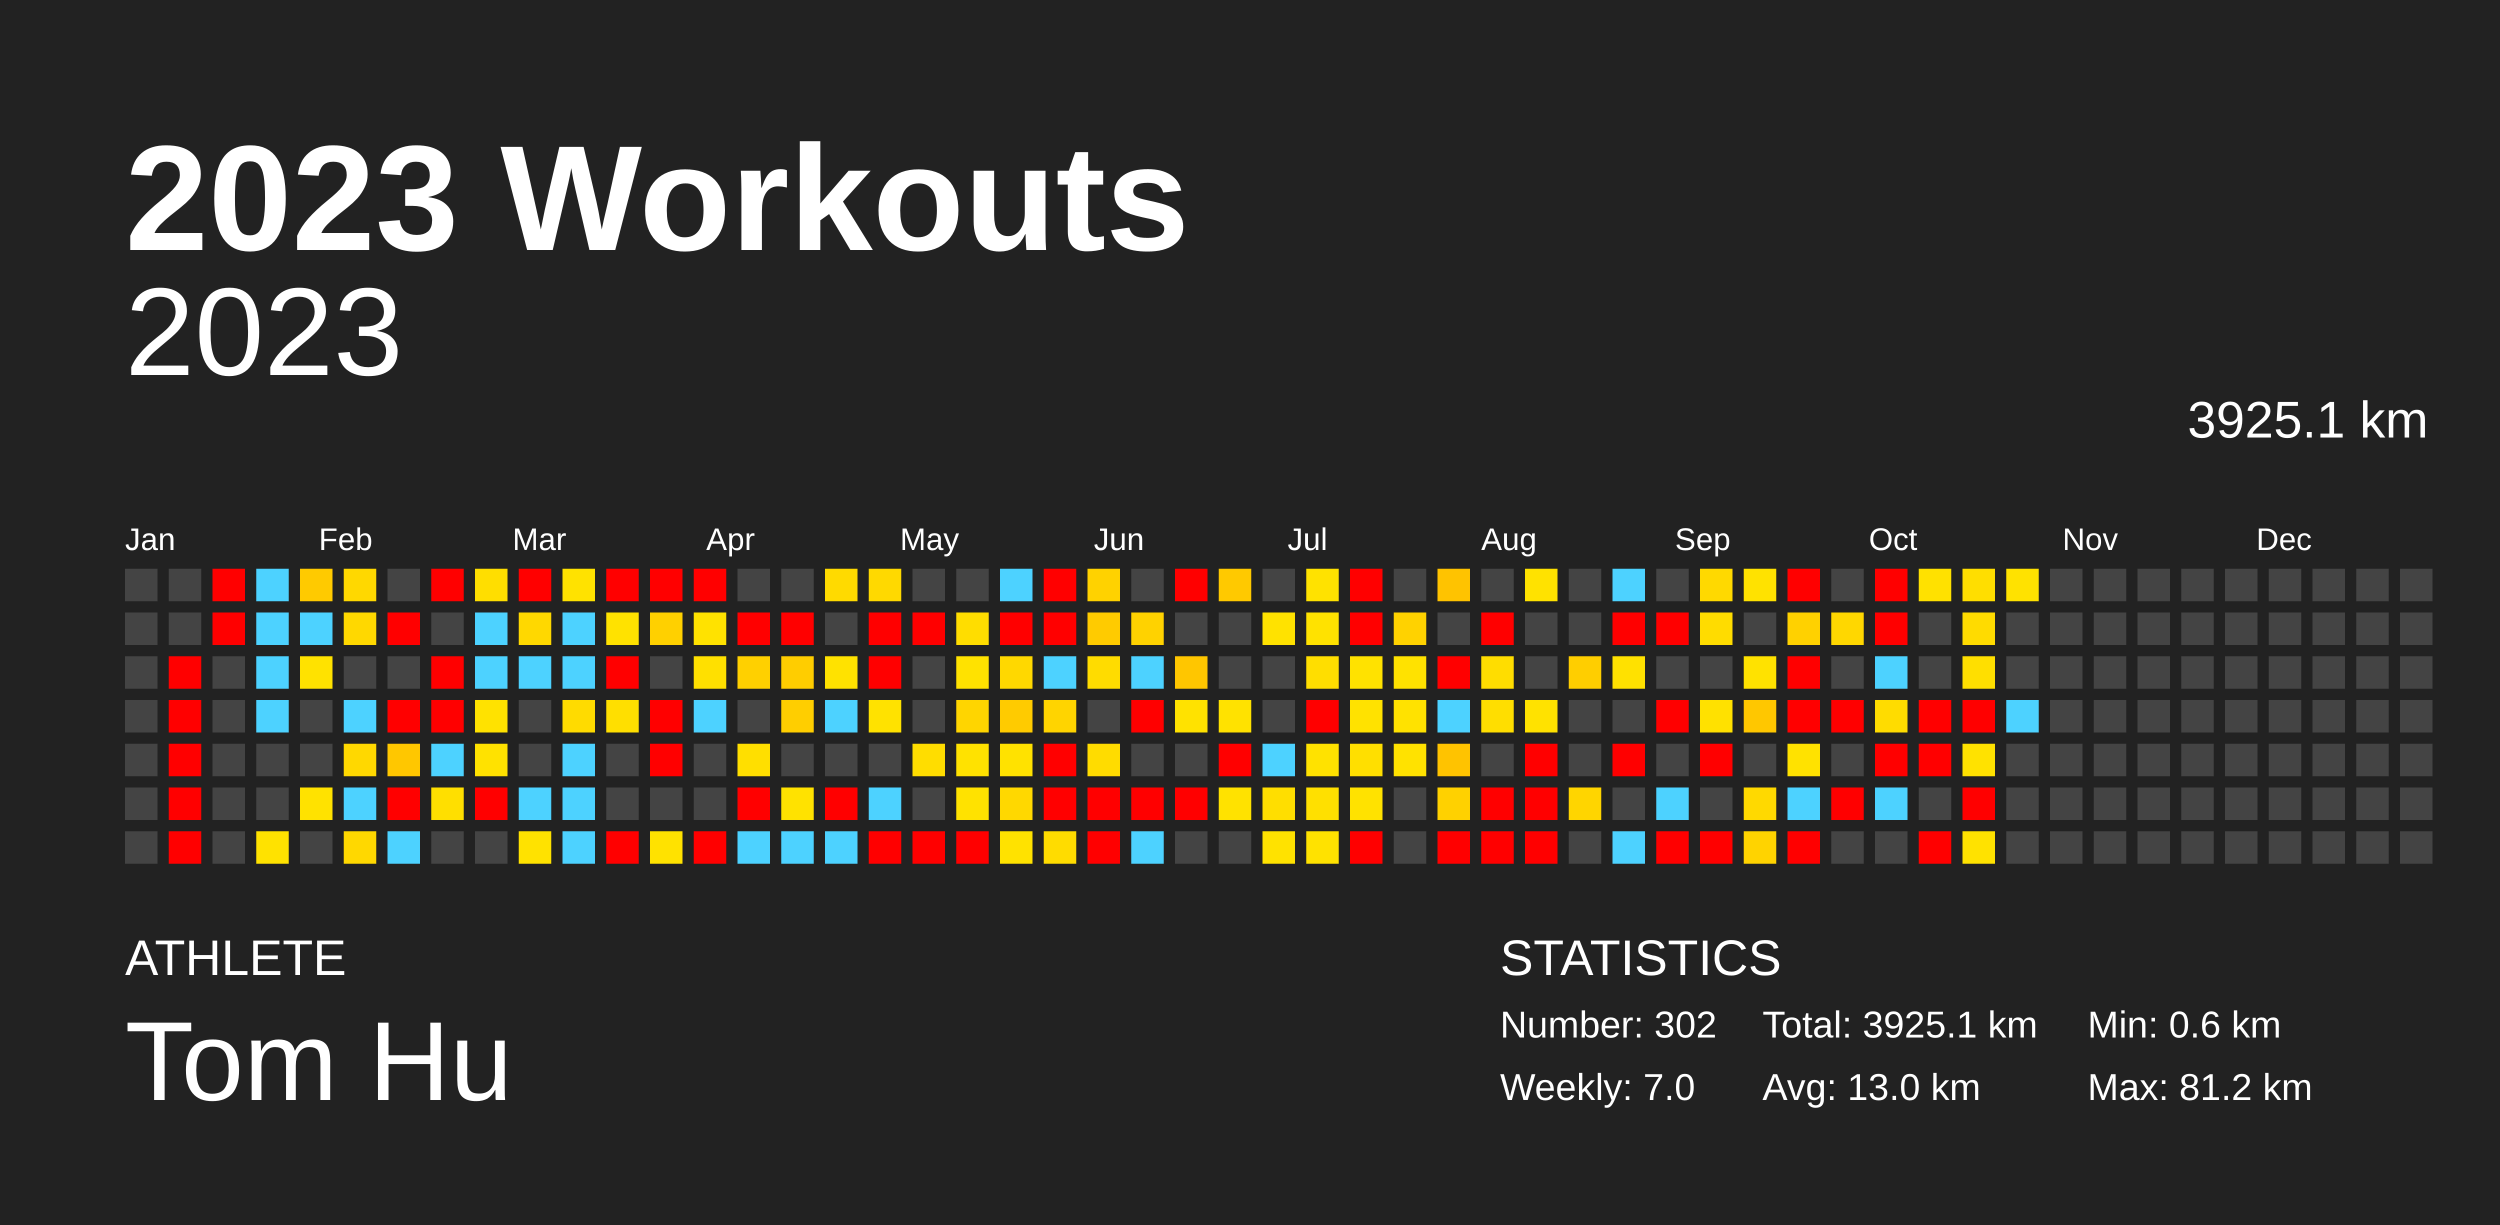
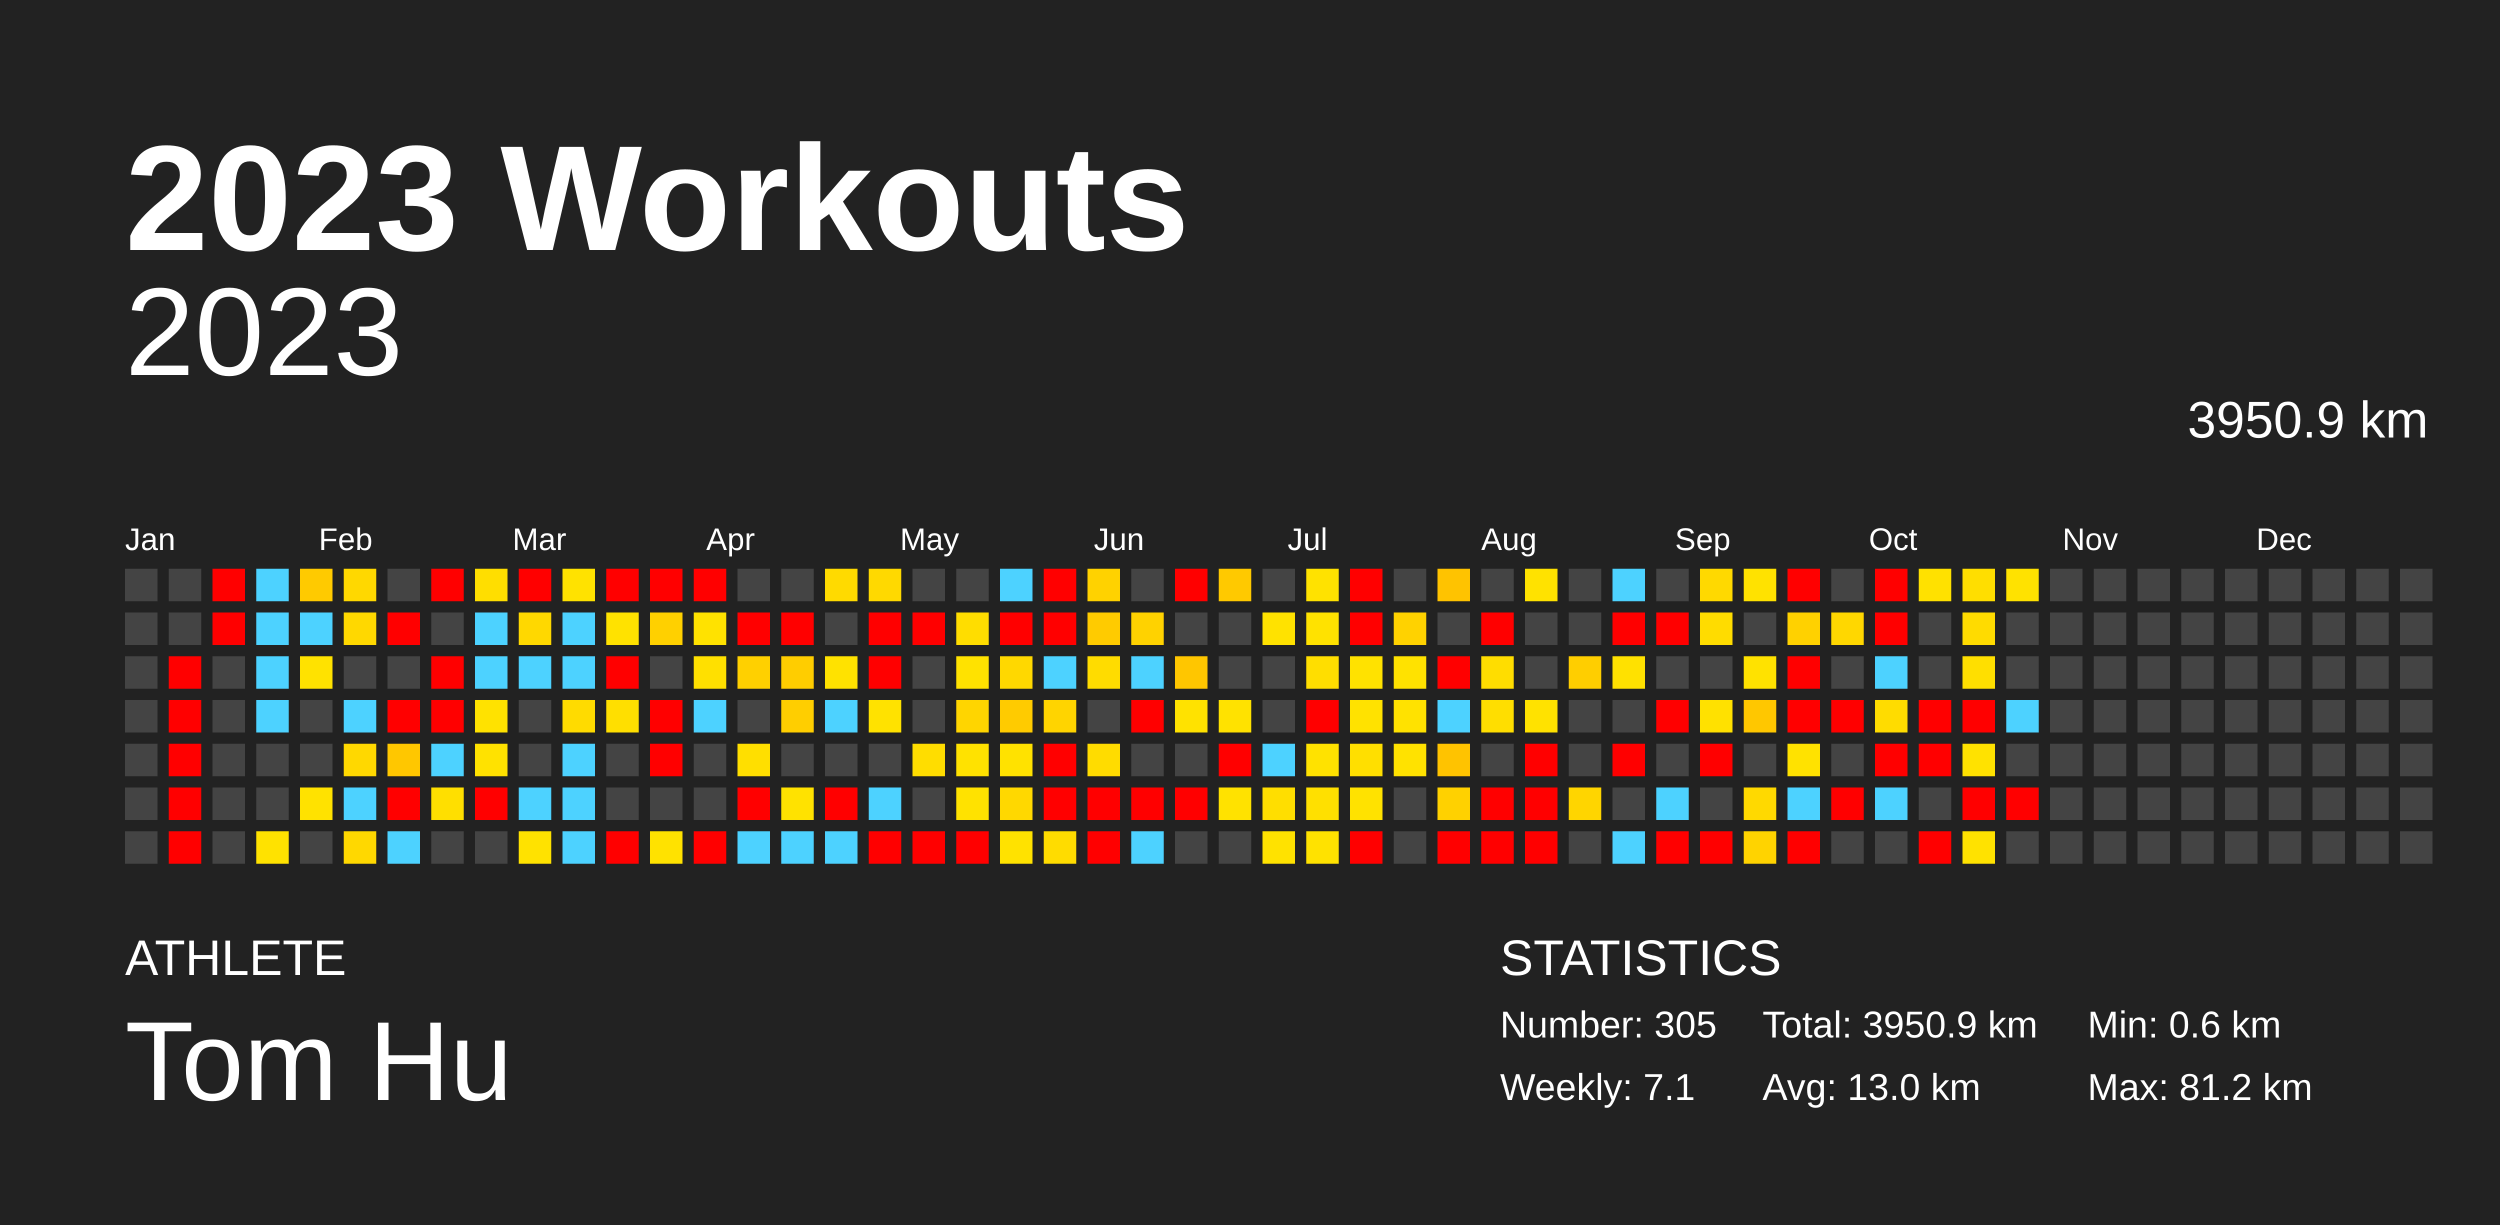
<svg xmlns="http://www.w3.org/2000/svg" baseProfile="full" height="98mm" version="1.1" viewBox="0,0,200,98" width="200mm">
  <defs />
  <rect fill="#222222" height="98" width="200" x="0" y="0" />
  <text fill="#FFFFFF" style="font-size:12px; font-family:Arial; font-weight:bold;" x="10" y="20">2023 Workouts</text>
  <text fill="#FFFFFF" style="font-size:4px; font-family:Arial" x="10" y="78">ATHLETE</text>
  <text fill="#FFFFFF" style="font-size:9px; font-family:Arial" x="10" y="88">Tom Hu</text>
  <text fill="#FFFFFF" style="font-size:4px; font-family:Arial" x="120" y="78">STATISTICS</text>
-   <text fill="#FFFFFF" style="font-size:3px; font-family:Arial" x="120" y="83">Number: 302</text>
-   <text fill="#FFFFFF" style="font-size:3px; font-family:Arial" x="120" y="88">Weekly: 7.0</text>
-   <text fill="#FFFFFF" style="font-size:3px; font-family:Arial" x="141" y="83">Total: 3925.1 km</text>
+   <text fill="#FFFFFF" style="font-size:3px; font-family:Arial" x="120" y="83">Number: 305</text>
+   <text fill="#FFFFFF" style="font-size:3px; font-family:Arial" x="120" y="88">Weekly: 7.1</text>
+   <text fill="#FFFFFF" style="font-size:3px; font-family:Arial" x="141" y="83">Total: 3950.9 km</text>
  <text fill="#FFFFFF" style="font-size:3px; font-family:Arial" x="141" y="88">Avg: 13.0 km</text>
  <text fill="#FFFFFF" style="font-size:3px; font-family:Arial" x="167" y="83">Min: 0.6 km</text>
  <text fill="#FFFFFF" style="font-size:3px; font-family:Arial" x="167" y="88">Max: 81.2 km</text>
  <text alignment-baseline="hanging" fill="#FFFFFF" style="font-size:10.0px; font-family:Arial;" x="10" y="30">2023</text>
-   <text alignment-baseline="hanging" fill="#FFFFFF" style="font-size:4.125px; font-family:Arial;" x="175" y="35">3925.1 km</text>
+   <text alignment-baseline="hanging" fill="#FFFFFF" style="font-size:4.125px; font-family:Arial;" x="175" y="35">3950.9 km</text>
  <text fill="#FFFFFF" style="font-size:2.5px; font-family:Arial" x="10.0" y="44">Jan</text>
  <text fill="#FFFFFF" style="font-size:2.5px; font-family:Arial" x="25.5" y="44">Feb</text>
  <text fill="#FFFFFF" style="font-size:2.5px; font-family:Arial" x="41.0" y="44">Mar</text>
  <text fill="#FFFFFF" style="font-size:2.5px; font-family:Arial" x="56.5" y="44">Apr</text>
  <text fill="#FFFFFF" style="font-size:2.5px; font-family:Arial" x="72.0" y="44">May</text>
  <text fill="#FFFFFF" style="font-size:2.5px; font-family:Arial" x="87.5" y="44">Jun</text>
  <text fill="#FFFFFF" style="font-size:2.5px; font-family:Arial" x="103.0" y="44">Jul</text>
  <text fill="#FFFFFF" style="font-size:2.5px; font-family:Arial" x="118.5" y="44">Aug</text>
  <text fill="#FFFFFF" style="font-size:2.5px; font-family:Arial" x="134.0" y="44">Sep</text>
  <text fill="#FFFFFF" style="font-size:2.5px; font-family:Arial" x="149.5" y="44">Oct</text>
  <text fill="#FFFFFF" style="font-size:2.5px; font-family:Arial" x="165.0" y="44">Nov</text>
  <text fill="#FFFFFF" style="font-size:2.5px; font-family:Arial" x="180.5" y="44">Dec</text>
  <rect fill="#444444" height="2.6" width="2.6" x="10.0" y="45.5" />
  <rect fill="#444444" height="2.6" width="2.6" x="10.0" y="49.0" />
  <rect fill="#444444" height="2.6" width="2.6" x="10.0" y="52.5" />
  <rect fill="#444444" height="2.6" width="2.6" x="10.0" y="56.0" />
  <rect fill="#444444" height="2.6" width="2.6" x="10.0" y="59.5" />
  <rect fill="#444444" height="2.6" width="2.6" x="10.0" y="63.0" />
  <rect fill="#444444" height="2.6" width="2.6" x="10.0" y="66.5" />
  <rect fill="#444444" height="2.6" width="2.6" x="13.5" y="45.5" />
  <rect fill="#444444" height="2.6" width="2.6" x="13.5" y="49.0" />
  <rect fill="red" height="2.6" width="2.6" x="13.5" y="52.5" />
  <rect fill="red" height="2.6" width="2.6" x="13.5" y="56.0" />
  <rect fill="red" height="2.6" width="2.6" x="13.5" y="59.5" />
  <rect fill="red" height="2.6" width="2.6" x="13.5" y="63.0" />
  <rect fill="red" height="2.6" width="2.6" x="13.5" y="66.5" />
  <rect fill="red" height="2.6" width="2.6" x="17.0" y="45.5" />
  <rect fill="red" height="2.6" width="2.6" x="17.0" y="49.0" />
  <rect fill="#444444" height="2.6" width="2.6" x="17.0" y="52.5" />
  <rect fill="#444444" height="2.6" width="2.6" x="17.0" y="56.0" />
  <rect fill="#444444" height="2.6" width="2.6" x="17.0" y="59.5" />
  <rect fill="#444444" height="2.6" width="2.6" x="17.0" y="63.0" />
  <rect fill="#444444" height="2.6" width="2.6" x="17.0" y="66.5" />
  <rect fill="#4dd2ff" height="2.6" width="2.6" x="20.5" y="45.5" />
  <rect fill="#4dd2ff" height="2.6" width="2.6" x="20.5" y="49.0" />
  <rect fill="#4dd2ff" height="2.6" width="2.6" x="20.5" y="52.5" />
  <rect fill="#4dd2ff" height="2.6" width="2.6" x="20.5" y="56.0" />
  <rect fill="#444444" height="2.6" width="2.6" x="20.5" y="59.5" />
  <rect fill="#444444" height="2.6" width="2.6" x="20.5" y="63.0" />
  <rect fill="#ffe200" height="2.6" width="2.6" x="20.5" y="66.5" />
  <rect fill="#ffca00" height="2.6" width="2.6" x="24.0" y="45.5" />
  <rect fill="#4dd2ff" height="2.6" width="2.6" x="24.0" y="49.0" />
  <rect fill="#ffe200" height="2.6" width="2.6" x="24.0" y="52.5" />
  <rect fill="#444444" height="2.6" width="2.6" x="24.0" y="56.0" />
  <rect fill="#444444" height="2.6" width="2.6" x="24.0" y="59.5" />
  <rect fill="#ffe200" height="2.6" width="2.6" x="24.0" y="63.0" />
  <rect fill="#444444" height="2.6" width="2.6" x="24.0" y="66.5" />
  <rect fill="#ffd800" height="2.6" width="2.6" x="27.5" y="45.5" />
  <rect fill="#ffd800" height="2.6" width="2.6" x="27.5" y="49.0" />
  <rect fill="#444444" height="2.6" width="2.6" x="27.5" y="52.5" />
  <rect fill="#4dd2ff" height="2.6" width="2.6" x="27.5" y="56.0" />
  <rect fill="#ffd800" height="2.6" width="2.6" x="27.5" y="59.5" />
  <rect fill="#4dd2ff" height="2.6" width="2.6" x="27.5" y="63.0" />
  <rect fill="#ffd800" height="2.6" width="2.6" x="27.5" y="66.5" />
  <rect fill="#444444" height="2.6" width="2.6" x="31.0" y="45.5" />
  <rect fill="red" height="2.6" width="2.6" x="31.0" y="49.0" />
  <rect fill="#444444" height="2.6" width="2.6" x="31.0" y="52.5" />
  <rect fill="red" height="2.6" width="2.6" x="31.0" y="56.0" />
  <rect fill="#ffc700" height="2.6" width="2.6" x="31.0" y="59.5" />
  <rect fill="red" height="2.6" width="2.6" x="31.0" y="63.0" />
  <rect fill="#4dd2ff" height="2.6" width="2.6" x="31.0" y="66.5" />
  <rect fill="red" height="2.6" width="2.6" x="34.5" y="45.5" />
  <rect fill="#444444" height="2.6" width="2.6" x="34.5" y="49.0" />
  <rect fill="red" height="2.6" width="2.6" x="34.5" y="52.5" />
  <rect fill="red" height="2.6" width="2.6" x="34.5" y="56.0" />
  <rect fill="#4dd2ff" height="2.6" width="2.6" x="34.5" y="59.5" />
  <rect fill="#ffdf00" height="2.6" width="2.6" x="34.5" y="63.0" />
  <rect fill="#444444" height="2.6" width="2.6" x="34.5" y="66.5" />
  <rect fill="#ffde00" height="2.6" width="2.6" x="38.0" y="45.5" />
  <rect fill="#4dd2ff" height="2.6" width="2.6" x="38.0" y="49.0" />
  <rect fill="#4dd2ff" height="2.6" width="2.6" x="38.0" y="52.5" />
  <rect fill="#ffe200" height="2.6" width="2.6" x="38.0" y="56.0" />
  <rect fill="#ffe200" height="2.6" width="2.6" x="38.0" y="59.5" />
  <rect fill="red" height="2.6" width="2.6" x="38.0" y="63.0" />
  <rect fill="#444444" height="2.6" width="2.6" x="38.0" y="66.5" />
  <rect fill="red" height="2.6" width="2.6" x="41.5" y="45.5" />
  <rect fill="#ffd800" height="2.6" width="2.6" x="41.5" y="49.0" />
  <rect fill="#4dd2ff" height="2.6" width="2.6" x="41.5" y="52.5" />
  <rect fill="#444444" height="2.6" width="2.6" x="41.5" y="56.0" />
  <rect fill="#444444" height="2.6" width="2.6" x="41.5" y="59.5" />
  <rect fill="#4dd2ff" height="2.6" width="2.6" x="41.5" y="63.0" />
  <rect fill="#ffe200" height="2.6" width="2.6" x="41.5" y="66.5" />
  <rect fill="#ffe200" height="2.6" width="2.6" x="45.0" y="45.5" />
  <rect fill="#4dd2ff" height="2.6" width="2.6" x="45.0" y="49.0" />
  <rect fill="#4dd2ff" height="2.6" width="2.6" x="45.0" y="52.5" />
  <rect fill="#ffdb00" height="2.6" width="2.6" x="45.0" y="56.0" />
  <rect fill="#4dd2ff" height="2.6" width="2.6" x="45.0" y="59.5" />
  <rect fill="#4dd2ff" height="2.6" width="2.6" x="45.0" y="63.0" />
  <rect fill="#4dd2ff" height="2.6" width="2.6" x="45.0" y="66.5" />
  <rect fill="red" height="2.6" width="2.6" x="48.5" y="45.5" />
  <rect fill="#ffe200" height="2.6" width="2.6" x="48.5" y="49.0" />
  <rect fill="red" height="2.6" width="2.6" x="48.5" y="52.5" />
  <rect fill="#ffdf00" height="2.6" width="2.6" x="48.5" y="56.0" />
  <rect fill="#444444" height="2.6" width="2.6" x="48.5" y="59.5" />
  <rect fill="#444444" height="2.6" width="2.6" x="48.5" y="63.0" />
  <rect fill="red" height="2.6" width="2.6" x="48.5" y="66.5" />
  <rect fill="red" height="2.6" width="2.6" x="52.0" y="45.5" />
  <rect fill="#ffd000" height="2.6" width="2.6" x="52.0" y="49.0" />
  <rect fill="#444444" height="2.6" width="2.6" x="52.0" y="52.5" />
  <rect fill="red" height="2.6" width="2.6" x="52.0" y="56.0" />
  <rect fill="red" height="2.6" width="2.6" x="52.0" y="59.5" />
  <rect fill="#444444" height="2.6" width="2.6" x="52.0" y="63.0" />
  <rect fill="#ffe200" height="2.6" width="2.6" x="52.0" y="66.5" />
  <rect fill="red" height="2.6" width="2.6" x="55.5" y="45.5" />
  <rect fill="#ffe200" height="2.6" width="2.6" x="55.5" y="49.0" />
  <rect fill="#ffe000" height="2.6" width="2.6" x="55.5" y="52.5" />
  <rect fill="#4dd2ff" height="2.6" width="2.6" x="55.5" y="56.0" />
  <rect fill="#444444" height="2.6" width="2.6" x="55.5" y="59.5" />
  <rect fill="#444444" height="2.6" width="2.6" x="55.5" y="63.0" />
  <rect fill="red" height="2.6" width="2.6" x="55.5" y="66.5" />
  <rect fill="#444444" height="2.6" width="2.6" x="59.0" y="45.5" />
  <rect fill="red" height="2.6" width="2.6" x="59.0" y="49.0" />
  <rect fill="#ffd000" height="2.6" width="2.6" x="59.0" y="52.5" />
  <rect fill="#444444" height="2.6" width="2.6" x="59.0" y="56.0" />
  <rect fill="#ffdf00" height="2.6" width="2.6" x="59.0" y="59.5" />
  <rect fill="red" height="2.6" width="2.6" x="59.0" y="63.0" />
  <rect fill="#4dd2ff" height="2.6" width="2.6" x="59.0" y="66.5" />
  <rect fill="#444444" height="2.6" width="2.6" x="62.5" y="45.5" />
  <rect fill="red" height="2.6" width="2.6" x="62.5" y="49.0" />
  <rect fill="#ffcd00" height="2.6" width="2.6" x="62.5" y="52.5" />
  <rect fill="#ffce00" height="2.6" width="2.6" x="62.5" y="56.0" />
  <rect fill="#444444" height="2.6" width="2.6" x="62.5" y="59.5" />
  <rect fill="#ffe200" height="2.6" width="2.6" x="62.5" y="63.0" />
  <rect fill="#4dd2ff" height="2.6" width="2.6" x="62.5" y="66.5" />
  <rect fill="#ffda00" height="2.6" width="2.6" x="66.0" y="45.5" />
  <rect fill="#444444" height="2.6" width="2.6" x="66.0" y="49.0" />
  <rect fill="#ffe200" height="2.6" width="2.6" x="66.0" y="52.5" />
  <rect fill="#4dd2ff" height="2.6" width="2.6" x="66.0" y="56.0" />
  <rect fill="#444444" height="2.6" width="2.6" x="66.0" y="59.5" />
  <rect fill="red" height="2.6" width="2.6" x="66.0" y="63.0" />
  <rect fill="#4dd2ff" height="2.6" width="2.6" x="66.0" y="66.5" />
  <rect fill="#ffd900" height="2.6" width="2.6" x="69.5" y="45.5" />
  <rect fill="red" height="2.6" width="2.6" x="69.5" y="49.0" />
  <rect fill="red" height="2.6" width="2.6" x="69.5" y="52.5" />
  <rect fill="#ffe200" height="2.6" width="2.6" x="69.5" y="56.0" />
  <rect fill="#444444" height="2.6" width="2.6" x="69.5" y="59.5" />
  <rect fill="#4dd2ff" height="2.6" width="2.6" x="69.5" y="63.0" />
  <rect fill="red" height="2.6" width="2.6" x="69.5" y="66.5" />
  <rect fill="#444444" height="2.6" width="2.6" x="73.0" y="45.5" />
  <rect fill="red" height="2.6" width="2.6" x="73.0" y="49.0" />
  <rect fill="#444444" height="2.6" width="2.6" x="73.0" y="52.5" />
  <rect fill="#444444" height="2.6" width="2.6" x="73.0" y="56.0" />
  <rect fill="#ffdd00" height="2.6" width="2.6" x="73.0" y="59.5" />
  <rect fill="#444444" height="2.6" width="2.6" x="73.0" y="63.0" />
  <rect fill="red" height="2.6" width="2.6" x="73.0" y="66.5" />
  <rect fill="#444444" height="2.6" width="2.6" x="76.5" y="45.5" />
  <rect fill="#ffdd00" height="2.6" width="2.6" x="76.5" y="49.0" />
  <rect fill="#ffe200" height="2.6" width="2.6" x="76.5" y="52.5" />
  <rect fill="#ffd500" height="2.6" width="2.6" x="76.5" y="56.0" />
  <rect fill="#ffe200" height="2.6" width="2.6" x="76.5" y="59.5" />
  <rect fill="#ffe200" height="2.6" width="2.6" x="76.5" y="63.0" />
  <rect fill="red" height="2.6" width="2.6" x="76.5" y="66.5" />
  <rect fill="#4dd2ff" height="2.6" width="2.6" x="80.0" y="45.5" />
  <rect fill="red" height="2.6" width="2.6" x="80.0" y="49.0" />
  <rect fill="#ffd800" height="2.6" width="2.6" x="80.0" y="52.5" />
  <rect fill="#ffcb00" height="2.6" width="2.6" x="80.0" y="56.0" />
  <rect fill="#ffe200" height="2.6" width="2.6" x="80.0" y="59.5" />
  <rect fill="#ffd800" height="2.6" width="2.6" x="80.0" y="63.0" />
  <rect fill="#ffe200" height="2.6" width="2.6" x="80.0" y="66.5" />
  <rect fill="red" height="2.6" width="2.6" x="83.5" y="45.5" />
  <rect fill="red" height="2.6" width="2.6" x="83.5" y="49.0" />
  <rect fill="#4dd2ff" height="2.6" width="2.6" x="83.5" y="52.5" />
  <rect fill="#ffd400" height="2.6" width="2.6" x="83.5" y="56.0" />
  <rect fill="red" height="2.6" width="2.6" x="83.5" y="59.5" />
  <rect fill="red" height="2.6" width="2.6" x="83.5" y="63.0" />
  <rect fill="#ffdc00" height="2.6" width="2.6" x="83.5" y="66.5" />
  <rect fill="#ffd200" height="2.6" width="2.6" x="87.0" y="45.5" />
  <rect fill="#ffcb00" height="2.6" width="2.6" x="87.0" y="49.0" />
  <rect fill="#ffdc00" height="2.6" width="2.6" x="87.0" y="52.5" />
  <rect fill="#444444" height="2.6" width="2.6" x="87.0" y="56.0" />
  <rect fill="#ffdc00" height="2.6" width="2.6" x="87.0" y="59.5" />
  <rect fill="red" height="2.6" width="2.6" x="87.0" y="63.0" />
  <rect fill="red" height="2.6" width="2.6" x="87.0" y="66.5" />
  <rect fill="#444444" height="2.6" width="2.6" x="90.5" y="45.5" />
  <rect fill="#ffd200" height="2.6" width="2.6" x="90.5" y="49.0" />
  <rect fill="#4dd2ff" height="2.6" width="2.6" x="90.5" y="52.5" />
  <rect fill="red" height="2.6" width="2.6" x="90.5" y="56.0" />
  <rect fill="#444444" height="2.6" width="2.6" x="90.5" y="59.5" />
  <rect fill="red" height="2.6" width="2.6" x="90.5" y="63.0" />
  <rect fill="#4dd2ff" height="2.6" width="2.6" x="90.5" y="66.5" />
  <rect fill="red" height="2.6" width="2.6" x="94.0" y="45.5" />
  <rect fill="#444444" height="2.6" width="2.6" x="94.0" y="49.0" />
  <rect fill="#ffc600" height="2.6" width="2.6" x="94.0" y="52.5" />
  <rect fill="#ffe200" height="2.6" width="2.6" x="94.0" y="56.0" />
  <rect fill="#444444" height="2.6" width="2.6" x="94.0" y="59.5" />
  <rect fill="red" height="2.6" width="2.6" x="94.0" y="63.0" />
  <rect fill="#444444" height="2.6" width="2.6" x="94.0" y="66.5" />
  <rect fill="#ffc900" height="2.6" width="2.6" x="97.5" y="45.5" />
  <rect fill="#444444" height="2.6" width="2.6" x="97.5" y="49.0" />
  <rect fill="#444444" height="2.6" width="2.6" x="97.5" y="52.5" />
  <rect fill="#ffe200" height="2.6" width="2.6" x="97.5" y="56.0" />
  <rect fill="red" height="2.6" width="2.6" x="97.5" y="59.5" />
  <rect fill="#ffe200" height="2.6" width="2.6" x="97.5" y="63.0" />
  <rect fill="#444444" height="2.6" width="2.6" x="97.5" y="66.5" />
  <rect fill="#444444" height="2.6" width="2.6" x="101.0" y="45.5" />
  <rect fill="#ffe200" height="2.6" width="2.6" x="101.0" y="49.0" />
  <rect fill="#444444" height="2.6" width="2.6" x="101.0" y="52.5" />
  <rect fill="#444444" height="2.6" width="2.6" x="101.0" y="56.0" />
  <rect fill="#4dd2ff" height="2.6" width="2.6" x="101.0" y="59.5" />
  <rect fill="#ffde00" height="2.6" width="2.6" x="101.0" y="63.0" />
  <rect fill="#ffe200" height="2.6" width="2.6" x="101.0" y="66.5" />
  <rect fill="#ffe200" height="2.6" width="2.6" x="104.5" y="45.5" />
  <rect fill="#ffe200" height="2.6" width="2.6" x="104.5" y="49.0" />
  <rect fill="#ffde00" height="2.6" width="2.6" x="104.5" y="52.5" />
  <rect fill="red" height="2.6" width="2.6" x="104.5" y="56.0" />
  <rect fill="#ffe200" height="2.6" width="2.6" x="104.5" y="59.5" />
  <rect fill="#ffe000" height="2.6" width="2.6" x="104.5" y="63.0" />
  <rect fill="#ffe200" height="2.6" width="2.6" x="104.5" y="66.5" />
  <rect fill="red" height="2.6" width="2.6" x="108.0" y="45.5" />
  <rect fill="red" height="2.6" width="2.6" x="108.0" y="49.0" />
  <rect fill="#ffe200" height="2.6" width="2.6" x="108.0" y="52.5" />
  <rect fill="#ffe200" height="2.6" width="2.6" x="108.0" y="56.0" />
  <rect fill="#ffdf00" height="2.6" width="2.6" x="108.0" y="59.5" />
  <rect fill="#ffe200" height="2.6" width="2.6" x="108.0" y="63.0" />
  <rect fill="red" height="2.6" width="2.6" x="108.0" y="66.5" />
  <rect fill="#444444" height="2.6" width="2.6" x="111.5" y="45.5" />
  <rect fill="#ffd200" height="2.6" width="2.6" x="111.5" y="49.0" />
  <rect fill="#ffe200" height="2.6" width="2.6" x="111.5" y="52.5" />
  <rect fill="#ffe200" height="2.6" width="2.6" x="111.5" y="56.0" />
  <rect fill="#ffe200" height="2.6" width="2.6" x="111.5" y="59.5" />
  <rect fill="#444444" height="2.6" width="2.6" x="111.5" y="63.0" />
  <rect fill="#444444" height="2.6" width="2.6" x="111.5" y="66.5" />
  <rect fill="#ffc300" height="2.6" width="2.6" x="115.0" y="45.5" />
  <rect fill="#444444" height="2.6" width="2.6" x="115.0" y="49.0" />
  <rect fill="red" height="2.6" width="2.6" x="115.0" y="52.5" />
  <rect fill="#4dd2ff" height="2.6" width="2.6" x="115.0" y="56.0" />
  <rect fill="#ffc300" height="2.6" width="2.6" x="115.0" y="59.5" />
  <rect fill="#ffd100" height="2.6" width="2.6" x="115.0" y="63.0" />
  <rect fill="red" height="2.6" width="2.6" x="115.0" y="66.5" />
  <rect fill="#444444" height="2.6" width="2.6" x="118.5" y="45.5" />
  <rect fill="red" height="2.6" width="2.6" x="118.5" y="49.0" />
  <rect fill="#ffdd00" height="2.6" width="2.6" x="118.5" y="52.5" />
  <rect fill="#ffde00" height="2.6" width="2.6" x="118.5" y="56.0" />
  <rect fill="#444444" height="2.6" width="2.6" x="118.5" y="59.5" />
  <rect fill="red" height="2.6" width="2.6" x="118.5" y="63.0" />
  <rect fill="red" height="2.6" width="2.6" x="118.5" y="66.5" />
  <rect fill="#ffe200" height="2.6" width="2.6" x="122.0" y="45.5" />
  <rect fill="#444444" height="2.6" width="2.6" x="122.0" y="49.0" />
  <rect fill="#444444" height="2.6" width="2.6" x="122.0" y="52.5" />
  <rect fill="#ffe200" height="2.6" width="2.6" x="122.0" y="56.0" />
  <rect fill="red" height="2.6" width="2.6" x="122.0" y="59.5" />
  <rect fill="red" height="2.6" width="2.6" x="122.0" y="63.0" />
  <rect fill="red" height="2.6" width="2.6" x="122.0" y="66.5" />
  <rect fill="#444444" height="2.6" width="2.6" x="125.5" y="45.5" />
  <rect fill="#444444" height="2.6" width="2.6" x="125.5" y="49.0" />
  <rect fill="#ffce00" height="2.6" width="2.6" x="125.5" y="52.5" />
  <rect fill="#444444" height="2.6" width="2.6" x="125.5" y="56.0" />
  <rect fill="#444444" height="2.6" width="2.6" x="125.5" y="59.5" />
  <rect fill="#ffd500" height="2.6" width="2.6" x="125.5" y="63.0" />
  <rect fill="#444444" height="2.6" width="2.6" x="125.5" y="66.5" />
  <rect fill="#4dd2ff" height="2.6" width="2.6" x="129.0" y="45.5" />
  <rect fill="red" height="2.6" width="2.6" x="129.0" y="49.0" />
  <rect fill="#ffe100" height="2.6" width="2.6" x="129.0" y="52.5" />
  <rect fill="#444444" height="2.6" width="2.6" x="129.0" y="56.0" />
  <rect fill="red" height="2.6" width="2.6" x="129.0" y="59.5" />
  <rect fill="#444444" height="2.6" width="2.6" x="129.0" y="63.0" />
  <rect fill="#4dd2ff" height="2.6" width="2.6" x="129.0" y="66.5" />
  <rect fill="#444444" height="2.6" width="2.6" x="132.5" y="45.5" />
  <rect fill="red" height="2.6" width="2.6" x="132.5" y="49.0" />
  <rect fill="#444444" height="2.6" width="2.6" x="132.5" y="52.5" />
  <rect fill="red" height="2.6" width="2.6" x="132.5" y="56.0" />
  <rect fill="#444444" height="2.6" width="2.6" x="132.5" y="59.5" />
  <rect fill="#4dd2ff" height="2.6" width="2.6" x="132.5" y="63.0" />
  <rect fill="red" height="2.6" width="2.6" x="132.5" y="66.5" />
  <rect fill="#ffd900" height="2.6" width="2.6" x="136.0" y="45.5" />
  <rect fill="#ffdc00" height="2.6" width="2.6" x="136.0" y="49.0" />
  <rect fill="#444444" height="2.6" width="2.6" x="136.0" y="52.5" />
  <rect fill="#ffe100" height="2.6" width="2.6" x="136.0" y="56.0" />
  <rect fill="red" height="2.6" width="2.6" x="136.0" y="59.5" />
  <rect fill="#444444" height="2.6" width="2.6" x="136.0" y="63.0" />
  <rect fill="red" height="2.6" width="2.6" x="136.0" y="66.5" />
  <rect fill="#ffe200" height="2.6" width="2.6" x="139.5" y="45.5" />
  <rect fill="#444444" height="2.6" width="2.6" x="139.5" y="49.0" />
  <rect fill="#ffe200" height="2.6" width="2.6" x="139.5" y="52.5" />
  <rect fill="#ffc700" height="2.6" width="2.6" x="139.5" y="56.0" />
  <rect fill="#444444" height="2.6" width="2.6" x="139.5" y="59.5" />
  <rect fill="#ffd900" height="2.6" width="2.6" x="139.5" y="63.0" />
  <rect fill="#ffd300" height="2.6" width="2.6" x="139.5" y="66.5" />
  <rect fill="red" height="2.6" width="2.6" x="143.0" y="45.5" />
  <rect fill="#ffd100" height="2.6" width="2.6" x="143.0" y="49.0" />
  <rect fill="red" height="2.6" width="2.6" x="143.0" y="52.5" />
  <rect fill="red" height="2.6" width="2.6" x="143.0" y="56.0" />
  <rect fill="#ffe200" height="2.6" width="2.6" x="143.0" y="59.5" />
  <rect fill="#4dd2ff" height="2.6" width="2.6" x="143.0" y="63.0" />
  <rect fill="red" height="2.6" width="2.6" x="143.0" y="66.5" />
  <rect fill="#444444" height="2.6" width="2.6" x="146.5" y="45.5" />
  <rect fill="#ffd700" height="2.6" width="2.6" x="146.5" y="49.0" />
  <rect fill="#444444" height="2.6" width="2.6" x="146.5" y="52.5" />
  <rect fill="red" height="2.6" width="2.6" x="146.5" y="56.0" />
  <rect fill="#444444" height="2.6" width="2.6" x="146.5" y="59.5" />
  <rect fill="red" height="2.6" width="2.6" x="146.5" y="63.0" />
  <rect fill="#444444" height="2.6" width="2.6" x="146.5" y="66.5" />
  <rect fill="red" height="2.6" width="2.6" x="150.0" y="45.5" />
  <rect fill="red" height="2.6" width="2.6" x="150.0" y="49.0" />
  <rect fill="#4dd2ff" height="2.6" width="2.6" x="150.0" y="52.5" />
  <rect fill="#ffdc00" height="2.6" width="2.6" x="150.0" y="56.0" />
  <rect fill="red" height="2.6" width="2.6" x="150.0" y="59.5" />
  <rect fill="#4dd2ff" height="2.6" width="2.6" x="150.0" y="63.0" />
  <rect fill="#444444" height="2.6" width="2.6" x="150.0" y="66.5" />
  <rect fill="#ffe100" height="2.6" width="2.6" x="153.5" y="45.5" />
  <rect fill="#444444" height="2.6" width="2.6" x="153.5" y="49.0" />
  <rect fill="#444444" height="2.6" width="2.6" x="153.5" y="52.5" />
  <rect fill="red" height="2.6" width="2.6" x="153.5" y="56.0" />
  <rect fill="red" height="2.6" width="2.6" x="153.5" y="59.5" />
  <rect fill="#444444" height="2.6" width="2.6" x="153.5" y="63.0" />
  <rect fill="red" height="2.6" width="2.6" x="153.5" y="66.5" />
  <rect fill="#ffde00" height="2.6" width="2.6" x="157.0" y="45.5" />
  <rect fill="#ffdb00" height="2.6" width="2.6" x="157.0" y="49.0" />
  <rect fill="#ffdf00" height="2.6" width="2.6" x="157.0" y="52.5" />
  <rect fill="red" height="2.6" width="2.6" x="157.0" y="56.0" />
  <rect fill="#ffe200" height="2.6" width="2.6" x="157.0" y="59.5" />
  <rect fill="red" height="2.6" width="2.6" x="157.0" y="63.0" />
  <rect fill="#ffe200" height="2.6" width="2.6" x="157.0" y="66.5" />
  <rect fill="#ffe200" height="2.6" width="2.6" x="160.5" y="45.5" />
  <rect fill="#444444" height="2.6" width="2.6" x="160.5" y="49.0" />
  <rect fill="#444444" height="2.6" width="2.6" x="160.5" y="52.5" />
  <rect fill="#4dd2ff" height="2.6" width="2.6" x="160.5" y="56.0" />
  <rect fill="#444444" height="2.6" width="2.6" x="160.5" y="59.5" />
-   <rect fill="#444444" height="2.6" width="2.6" x="160.5" y="63.0" />
+   <rect fill="red" height="2.6" width="2.6" x="160.5" y="63.0" />
  <rect fill="#444444" height="2.6" width="2.6" x="160.5" y="66.5" />
  <rect fill="#444444" height="2.6" width="2.6" x="164.0" y="45.5" />
  <rect fill="#444444" height="2.6" width="2.6" x="164.0" y="49.0" />
  <rect fill="#444444" height="2.6" width="2.6" x="164.0" y="52.5" />
  <rect fill="#444444" height="2.6" width="2.6" x="164.0" y="56.0" />
  <rect fill="#444444" height="2.6" width="2.6" x="164.0" y="59.5" />
  <rect fill="#444444" height="2.6" width="2.6" x="164.0" y="63.0" />
  <rect fill="#444444" height="2.6" width="2.6" x="164.0" y="66.5" />
  <rect fill="#444444" height="2.6" width="2.6" x="167.5" y="45.5" />
  <rect fill="#444444" height="2.6" width="2.6" x="167.5" y="49.0" />
  <rect fill="#444444" height="2.6" width="2.6" x="167.5" y="52.5" />
  <rect fill="#444444" height="2.6" width="2.6" x="167.5" y="56.0" />
  <rect fill="#444444" height="2.6" width="2.6" x="167.5" y="59.5" />
  <rect fill="#444444" height="2.6" width="2.6" x="167.5" y="63.0" />
  <rect fill="#444444" height="2.6" width="2.6" x="167.5" y="66.5" />
  <rect fill="#444444" height="2.6" width="2.6" x="171.0" y="45.5" />
  <rect fill="#444444" height="2.6" width="2.6" x="171.0" y="49.0" />
  <rect fill="#444444" height="2.6" width="2.6" x="171.0" y="52.5" />
  <rect fill="#444444" height="2.6" width="2.6" x="171.0" y="56.0" />
  <rect fill="#444444" height="2.6" width="2.6" x="171.0" y="59.5" />
  <rect fill="#444444" height="2.6" width="2.6" x="171.0" y="63.0" />
  <rect fill="#444444" height="2.6" width="2.6" x="171.0" y="66.5" />
  <rect fill="#444444" height="2.6" width="2.6" x="174.5" y="45.5" />
  <rect fill="#444444" height="2.6" width="2.6" x="174.5" y="49.0" />
  <rect fill="#444444" height="2.6" width="2.6" x="174.5" y="52.5" />
  <rect fill="#444444" height="2.6" width="2.6" x="174.5" y="56.0" />
  <rect fill="#444444" height="2.6" width="2.6" x="174.5" y="59.5" />
  <rect fill="#444444" height="2.6" width="2.6" x="174.5" y="63.0" />
  <rect fill="#444444" height="2.6" width="2.6" x="174.5" y="66.5" />
  <rect fill="#444444" height="2.6" width="2.6" x="178.0" y="45.5" />
  <rect fill="#444444" height="2.6" width="2.6" x="178.0" y="49.0" />
  <rect fill="#444444" height="2.6" width="2.6" x="178.0" y="52.5" />
  <rect fill="#444444" height="2.6" width="2.6" x="178.0" y="56.0" />
  <rect fill="#444444" height="2.6" width="2.6" x="178.0" y="59.5" />
  <rect fill="#444444" height="2.6" width="2.6" x="178.0" y="63.0" />
  <rect fill="#444444" height="2.6" width="2.6" x="178.0" y="66.5" />
  <rect fill="#444444" height="2.6" width="2.6" x="181.5" y="45.5" />
  <rect fill="#444444" height="2.6" width="2.6" x="181.5" y="49.0" />
  <rect fill="#444444" height="2.6" width="2.6" x="181.5" y="52.5" />
  <rect fill="#444444" height="2.6" width="2.6" x="181.5" y="56.0" />
  <rect fill="#444444" height="2.6" width="2.6" x="181.5" y="59.5" />
  <rect fill="#444444" height="2.6" width="2.6" x="181.5" y="63.0" />
  <rect fill="#444444" height="2.6" width="2.6" x="181.5" y="66.5" />
  <rect fill="#444444" height="2.6" width="2.6" x="185.0" y="45.5" />
  <rect fill="#444444" height="2.6" width="2.6" x="185.0" y="49.0" />
  <rect fill="#444444" height="2.6" width="2.6" x="185.0" y="52.5" />
  <rect fill="#444444" height="2.6" width="2.6" x="185.0" y="56.0" />
  <rect fill="#444444" height="2.6" width="2.6" x="185.0" y="59.5" />
  <rect fill="#444444" height="2.6" width="2.6" x="185.0" y="63.0" />
  <rect fill="#444444" height="2.6" width="2.6" x="185.0" y="66.5" />
  <rect fill="#444444" height="2.6" width="2.6" x="188.5" y="45.5" />
  <rect fill="#444444" height="2.6" width="2.6" x="188.5" y="49.0" />
  <rect fill="#444444" height="2.6" width="2.6" x="188.5" y="52.5" />
  <rect fill="#444444" height="2.6" width="2.6" x="188.5" y="56.0" />
  <rect fill="#444444" height="2.6" width="2.6" x="188.5" y="59.5" />
  <rect fill="#444444" height="2.6" width="2.6" x="188.5" y="63.0" />
  <rect fill="#444444" height="2.6" width="2.6" x="188.5" y="66.5" />
  <rect fill="#444444" height="2.6" width="2.6" x="192.0" y="45.5" />
  <rect fill="#444444" height="2.6" width="2.6" x="192.0" y="49.0" />
  <rect fill="#444444" height="2.6" width="2.6" x="192.0" y="52.5" />
  <rect fill="#444444" height="2.6" width="2.6" x="192.0" y="56.0" />
  <rect fill="#444444" height="2.6" width="2.6" x="192.0" y="59.5" />
  <rect fill="#444444" height="2.6" width="2.6" x="192.0" y="63.0" />
  <rect fill="#444444" height="2.6" width="2.6" x="192.0" y="66.5" />
</svg>
